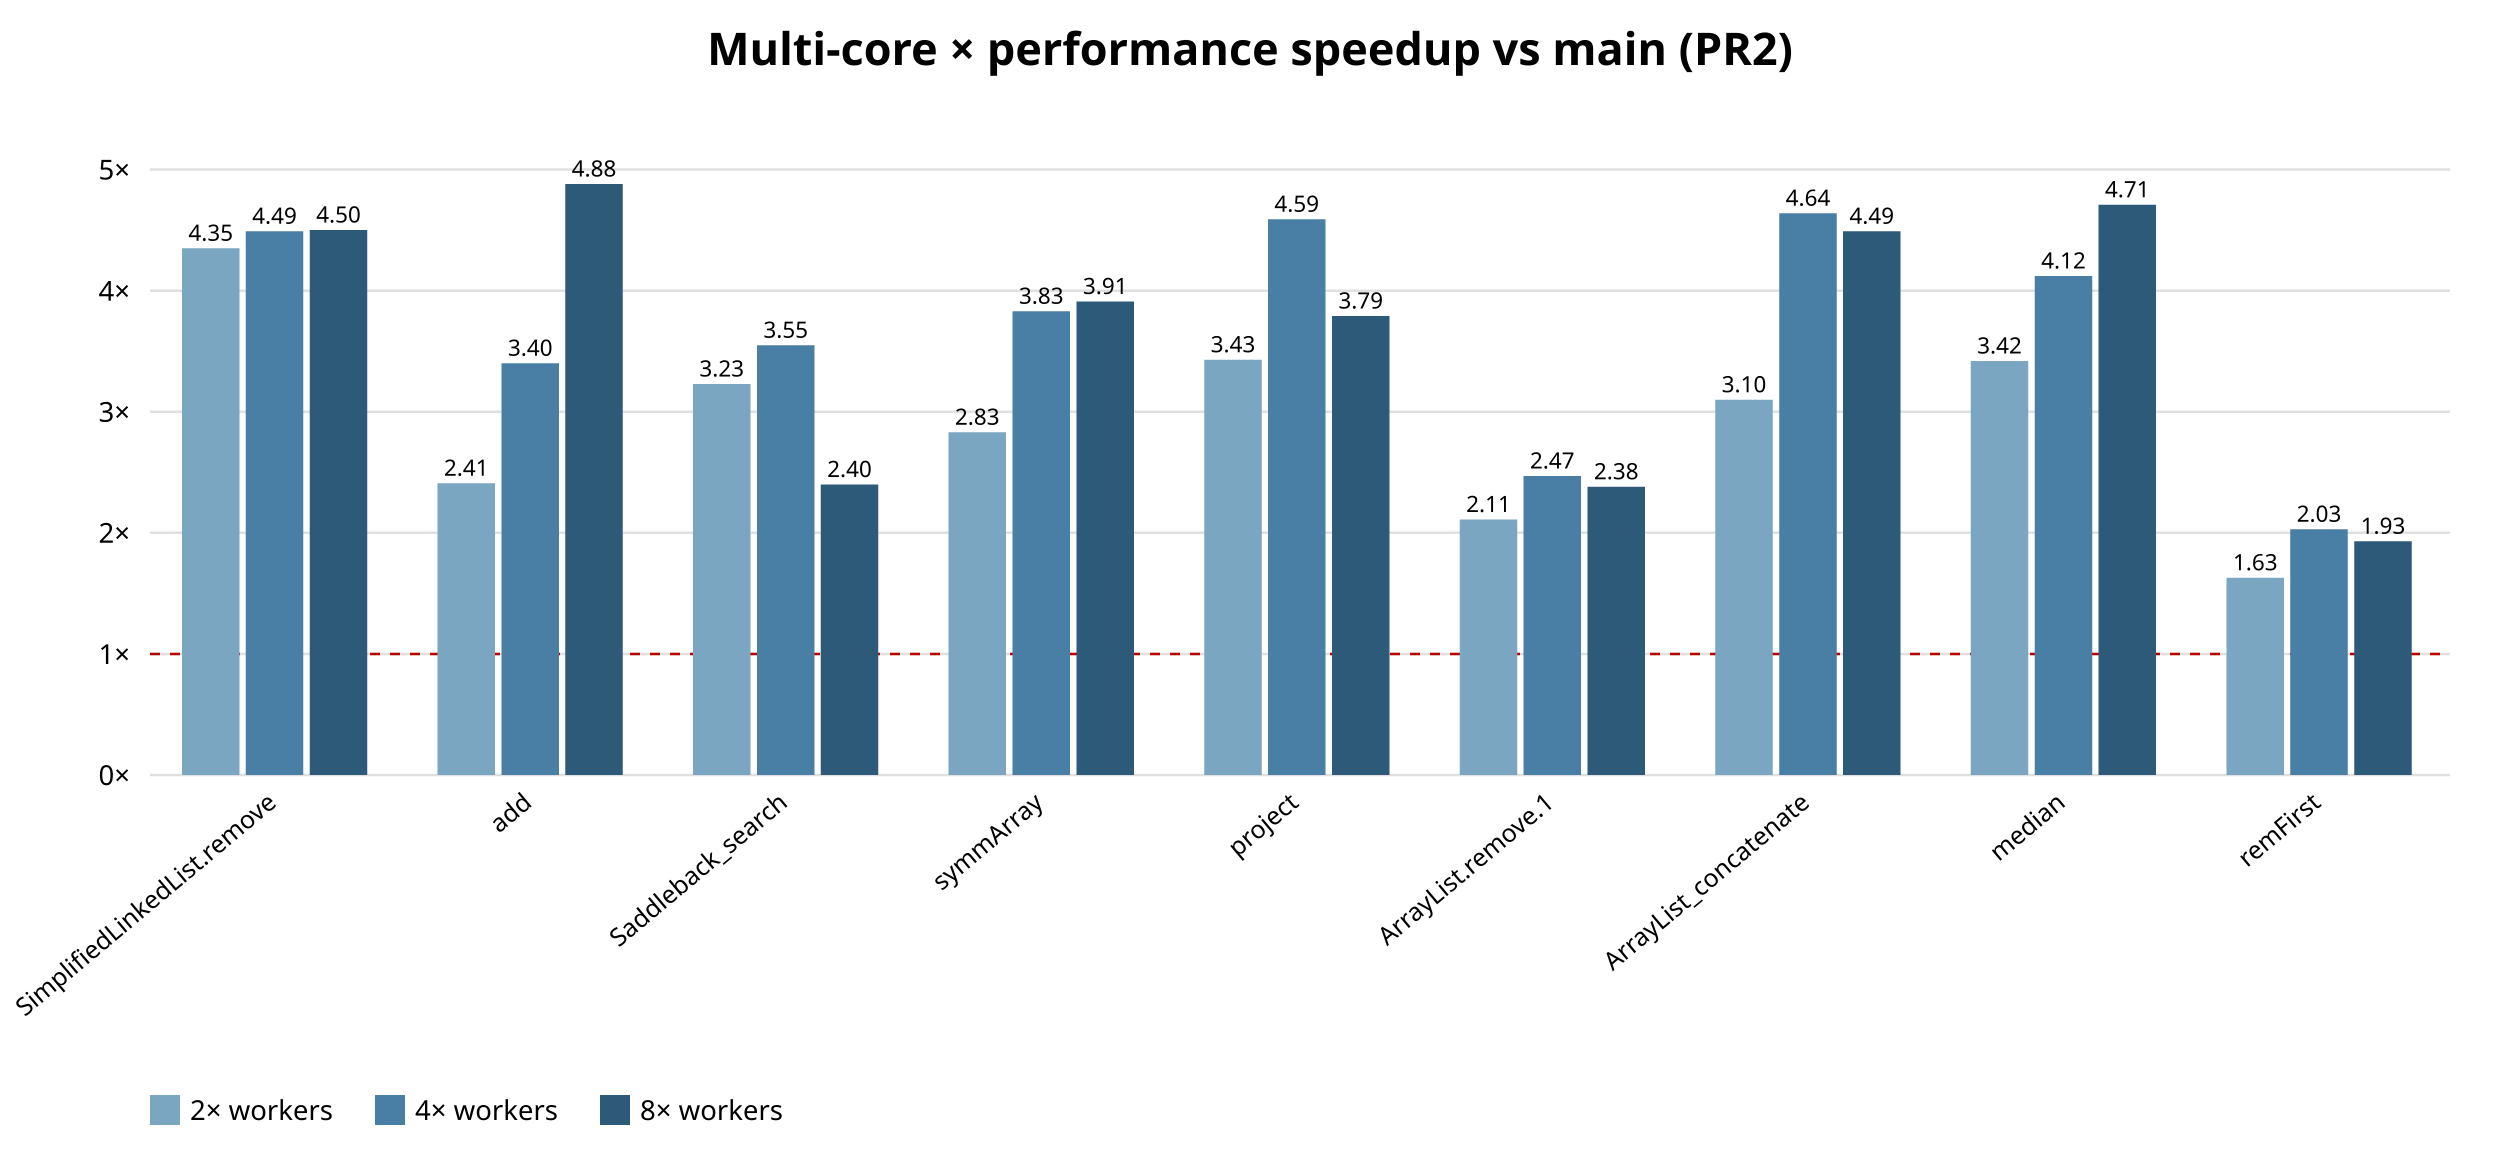
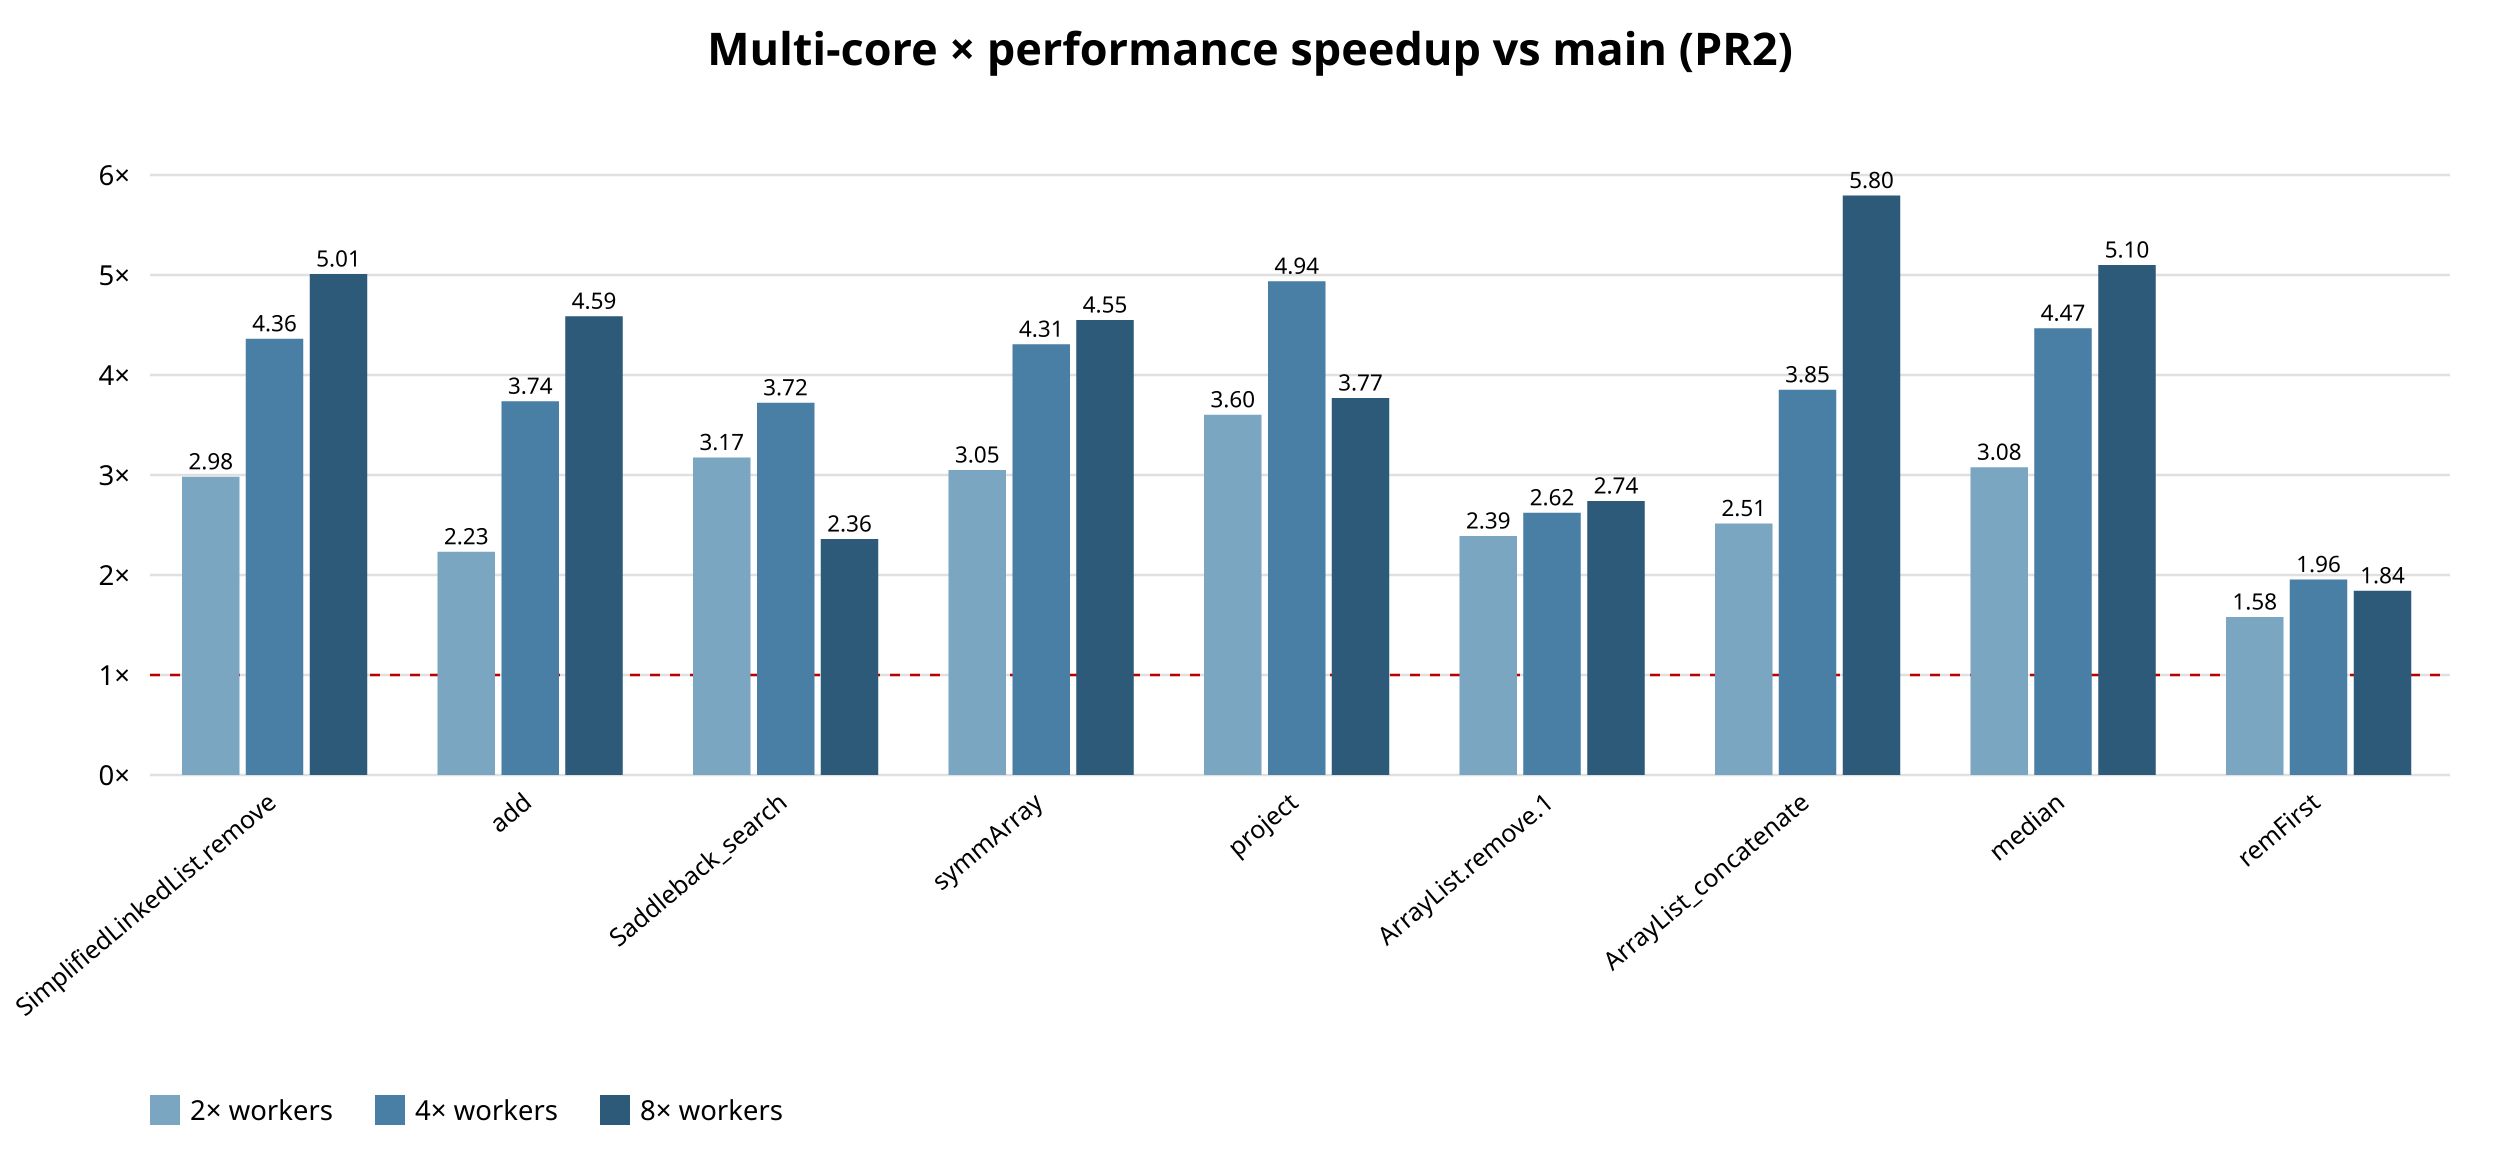
<svg xmlns="http://www.w3.org/2000/svg" viewBox="0 0 1000 460" font-family="sans-serif">
  <text x="500.0" y="26" text-anchor="middle" font-size="18" font-weight="bold">Multi-core × performance speedup vs main (PR2)</text>
  <line x1="60" y1="310.0" x2="980" y2="310.0" stroke="#e0e0e0" />
  <text x="52" y="314.0" text-anchor="end" font-size="11">0×</text>
-   <line x1="60" y1="261.6" x2="980" y2="261.6" stroke="#e0e0e0" />
-   <text x="52" y="265.6" text-anchor="end" font-size="11">1×</text>
-   <line x1="60" y1="213.1" x2="980" y2="213.1" stroke="#e0e0e0" />
-   <text x="52" y="217.1" text-anchor="end" font-size="11">2×</text>
-   <line x1="60" y1="164.7" x2="980" y2="164.7" stroke="#e0e0e0" />
-   <text x="52" y="168.7" text-anchor="end" font-size="11">3×</text>
-   <line x1="60" y1="116.3" x2="980" y2="116.3" stroke="#e0e0e0" />
-   <text x="52" y="120.3" text-anchor="end" font-size="11">4×</text>
-   <line x1="60" y1="67.8" x2="980" y2="67.8" stroke="#e0e0e0" />
-   <text x="52" y="71.8" text-anchor="end" font-size="11">5×</text>
-   <line x1="60" y1="261.6" x2="980" y2="261.6" stroke="#b00" stroke-dasharray="4" />
-   <rect x="72.8" y="99.3" width="23.0" height="210.7" fill="#7aa6c2" />
-   <text x="84.3" y="96.3" text-anchor="middle" font-size="9">4.35</text>
-   <rect x="98.3" y="92.5" width="23.0" height="217.5" fill="#4a7fa5" />
-   <text x="109.8" y="89.5" text-anchor="middle" font-size="9">4.49</text>
-   <rect x="123.9" y="92.0" width="23.0" height="218.0" fill="#2e5a7a" />
-   <text x="135.4" y="89.0" text-anchor="middle" font-size="9">4.50</text>
+   <line x1="60" y1="270.0" x2="980" y2="270.0" stroke="#e0e0e0" />
+   <text x="52" y="274.0" text-anchor="end" font-size="11">1×</text>
+   <line x1="60" y1="230.0" x2="980" y2="230.0" stroke="#e0e0e0" />
+   <text x="52" y="234.0" text-anchor="end" font-size="11">2×</text>
+   <line x1="60" y1="190.0" x2="980" y2="190.0" stroke="#e0e0e0" />
+   <text x="52" y="194.0" text-anchor="end" font-size="11">3×</text>
+   <line x1="60" y1="150.0" x2="980" y2="150.0" stroke="#e0e0e0" />
+   <text x="52" y="154.0" text-anchor="end" font-size="11">4×</text>
+   <line x1="60" y1="110.0" x2="980" y2="110.0" stroke="#e0e0e0" />
+   <text x="52" y="114.0" text-anchor="end" font-size="11">5×</text>
+   <line x1="60" y1="70.0" x2="980" y2="70.0" stroke="#e0e0e0" />
+   <text x="52" y="74.0" text-anchor="end" font-size="11">6×</text>
+   <line x1="60" y1="270.0" x2="980" y2="270.0" stroke="#b00" stroke-dasharray="4" />
+   <rect x="72.8" y="190.7" width="23.0" height="119.3" fill="#7aa6c2" />
+   <text x="84.3" y="187.7" text-anchor="middle" font-size="9">2.98</text>
+   <rect x="98.3" y="135.5" width="23.0" height="174.5" fill="#4a7fa5" />
+   <text x="109.8" y="132.5" text-anchor="middle" font-size="9">4.36</text>
+   <rect x="123.9" y="109.6" width="23.0" height="200.4" fill="#2e5a7a" />
+   <text x="135.4" y="106.6" text-anchor="middle" font-size="9">5.01</text>
  <text x="111.1" y="322.0" text-anchor="end" font-size="10" transform="rotate(-40 111.1 322.0)">SimplifiedLinkedList.remove</text>
-   <rect x="175.0" y="193.3" width="23.0" height="116.7" fill="#7aa6c2" />
-   <text x="186.5" y="190.3" text-anchor="middle" font-size="9">2.41</text>
-   <rect x="200.6" y="145.3" width="23.0" height="164.7" fill="#4a7fa5" />
-   <text x="212.1" y="142.3" text-anchor="middle" font-size="9">3.40</text>
-   <rect x="226.1" y="73.6" width="23.0" height="236.4" fill="#2e5a7a" />
-   <text x="237.6" y="70.6" text-anchor="middle" font-size="9">4.88</text>
+   <rect x="175.0" y="220.7" width="23.0" height="89.3" fill="#7aa6c2" />
+   <text x="186.5" y="217.7" text-anchor="middle" font-size="9">2.23</text>
+   <rect x="200.6" y="160.5" width="23.0" height="149.5" fill="#4a7fa5" />
+   <text x="212.1" y="157.5" text-anchor="middle" font-size="9">3.74</text>
+   <rect x="226.1" y="126.5" width="23.0" height="183.5" fill="#2e5a7a" />
+   <text x="237.6" y="123.5" text-anchor="middle" font-size="9">4.59</text>
  <text x="213.3" y="322.0" text-anchor="end" font-size="10" transform="rotate(-40 213.3 322.0)">add</text>
-   <rect x="277.2" y="153.6" width="23.0" height="156.4" fill="#7aa6c2" />
-   <text x="288.7" y="150.6" text-anchor="middle" font-size="9">3.23</text>
-   <rect x="302.8" y="138.1" width="23.0" height="171.9" fill="#4a7fa5" />
-   <text x="314.3" y="135.1" text-anchor="middle" font-size="9">3.55</text>
-   <rect x="328.3" y="193.8" width="23.0" height="116.2" fill="#2e5a7a" />
-   <text x="339.8" y="190.8" text-anchor="middle" font-size="9">2.40</text>
-   <text x="315.6" y="322.0" text-anchor="end" font-size="10" transform="rotate(-40 315.6 322.0)">Saddleback_search</text>
-   <rect x="379.4" y="172.9" width="23.0" height="137.1" fill="#7aa6c2" />
-   <text x="390.9" y="169.9" text-anchor="middle" font-size="9">2.83</text>
-   <rect x="405.0" y="124.5" width="23.0" height="185.5" fill="#4a7fa5" />
-   <text x="416.5" y="121.5" text-anchor="middle" font-size="9">3.83</text>
-   <rect x="430.6" y="120.6" width="23.0" height="189.4" fill="#2e5a7a" />
-   <text x="442.1" y="117.6" text-anchor="middle" font-size="9">3.91</text>
-   <text x="417.8" y="322.0" text-anchor="end" font-size="10" transform="rotate(-40 417.8 322.0)">symmArray</text>
-   <rect x="481.7" y="143.9" width="23.0" height="166.1" fill="#7aa6c2" />
-   <text x="493.2" y="140.9" text-anchor="middle" font-size="9">3.43</text>
-   <rect x="507.2" y="87.7" width="23.0" height="222.3" fill="#4a7fa5" />
-   <text x="518.7" y="84.7" text-anchor="middle" font-size="9">4.59</text>
-   <rect x="532.8" y="126.4" width="23.0" height="183.6" fill="#2e5a7a" />
-   <text x="544.3" y="123.4" text-anchor="middle" font-size="9">3.79</text>
-   <text x="520.0" y="322.0" text-anchor="end" font-size="10" transform="rotate(-40 520.0 322.0)">project</text>
-   <rect x="583.9" y="207.8" width="23.0" height="102.2" fill="#7aa6c2" />
-   <text x="595.4" y="204.8" text-anchor="middle" font-size="9">2.11</text>
-   <rect x="609.4" y="190.4" width="23.0" height="119.6" fill="#4a7fa5" />
-   <text x="620.9" y="187.4" text-anchor="middle" font-size="9">2.47</text>
-   <rect x="635.0" y="194.7" width="23.0" height="115.3" fill="#2e5a7a" />
-   <text x="646.5" y="191.7" text-anchor="middle" font-size="9">2.38</text>
-   <text x="622.2" y="322.0" text-anchor="end" font-size="10" transform="rotate(-40 622.2 322.0)">ArrayList.remove.1</text>
-   <rect x="686.1" y="159.9" width="23.0" height="150.1" fill="#7aa6c2" />
-   <text x="697.6" y="156.9" text-anchor="middle" font-size="9">3.10</text>
-   <rect x="711.7" y="85.3" width="23.0" height="224.7" fill="#4a7fa5" />
-   <text x="723.2" y="82.3" text-anchor="middle" font-size="9">4.64</text>
-   <rect x="737.2" y="92.5" width="23.0" height="217.5" fill="#2e5a7a" />
-   <text x="748.7" y="89.5" text-anchor="middle" font-size="9">4.49</text>
-   <text x="724.4" y="322.0" text-anchor="end" font-size="10" transform="rotate(-40 724.4 322.0)">ArrayList_concatenate</text>
-   <rect x="788.3" y="144.4" width="23.0" height="165.6" fill="#7aa6c2" />
-   <text x="799.8" y="141.4" text-anchor="middle" font-size="9">3.42</text>
-   <rect x="813.9" y="110.4" width="23.0" height="199.6" fill="#4a7fa5" />
-   <text x="825.4" y="107.4" text-anchor="middle" font-size="9">4.12</text>
-   <rect x="839.4" y="81.9" width="23.0" height="228.1" fill="#2e5a7a" />
-   <text x="850.9" y="78.9" text-anchor="middle" font-size="9">4.71</text>
-   <text x="826.7" y="322.0" text-anchor="end" font-size="10" transform="rotate(-40 826.7 322.0)">median</text>
-   <rect x="890.6" y="231.1" width="23.0" height="78.9" fill="#7aa6c2" />
-   <text x="902.1" y="228.1" text-anchor="middle" font-size="9">1.63</text>
-   <rect x="916.1" y="211.7" width="23.0" height="98.3" fill="#4a7fa5" />
-   <text x="927.6" y="208.7" text-anchor="middle" font-size="9">2.03</text>
-   <rect x="941.7" y="216.5" width="23.0" height="93.5" fill="#2e5a7a" />
-   <text x="953.2" y="213.5" text-anchor="middle" font-size="9">1.93</text>
-   <text x="928.9" y="322.0" text-anchor="end" font-size="10" transform="rotate(-40 928.9 322.0)">remFirst</text>
+   <rect x="277.2" y="183.0" width="23.0" height="127.0" fill="#7aa6c2" />
+   <text x="288.7" y="180.0" text-anchor="middle" font-size="9">3.17</text>
+   <rect x="302.8" y="161.1" width="23.0" height="148.9" fill="#4a7fa5" />
+   <text x="314.2" y="158.1" text-anchor="middle" font-size="9">3.72</text>
+   <rect x="328.3" y="215.6" width="23.0" height="94.4" fill="#2e5a7a" />
+   <text x="339.8" y="212.6" text-anchor="middle" font-size="9">2.36</text>
+   <text x="315.5" y="322.0" text-anchor="end" font-size="10" transform="rotate(-40 315.5 322.0)">Saddleback_search</text>
+   <rect x="379.4" y="188.0" width="23.0" height="122.0" fill="#7aa6c2" />
+   <text x="390.9" y="185.0" text-anchor="middle" font-size="9">3.05</text>
+   <rect x="405.0" y="137.7" width="23.0" height="172.3" fill="#4a7fa5" />
+   <text x="416.5" y="134.7" text-anchor="middle" font-size="9">4.31</text>
+   <rect x="430.5" y="128.0" width="23.0" height="182.0" fill="#2e5a7a" />
+   <text x="442.0" y="125.0" text-anchor="middle" font-size="9">4.55</text>
+   <text x="417.7" y="322.0" text-anchor="end" font-size="10" transform="rotate(-40 417.7 322.0)">symmArray</text>
+   <rect x="481.6" y="165.9" width="23.0" height="144.1" fill="#7aa6c2" />
+   <text x="493.1" y="162.9" text-anchor="middle" font-size="9">3.60</text>
+   <rect x="507.2" y="112.5" width="23.0" height="197.5" fill="#4a7fa5" />
+   <text x="518.7" y="109.5" text-anchor="middle" font-size="9">4.94</text>
+   <rect x="532.7" y="159.2" width="23.0" height="150.8" fill="#2e5a7a" />
+   <text x="544.2" y="156.2" text-anchor="middle" font-size="9">3.77</text>
+   <text x="519.9" y="322.0" text-anchor="end" font-size="10" transform="rotate(-40 519.9 322.0)">project</text>
+   <rect x="583.8" y="214.4" width="23.0" height="95.6" fill="#7aa6c2" />
+   <text x="595.3" y="211.4" text-anchor="middle" font-size="9">2.39</text>
+   <rect x="609.3" y="205.1" width="23.0" height="104.9" fill="#4a7fa5" />
+   <text x="620.8" y="202.1" text-anchor="middle" font-size="9">2.62</text>
+   <rect x="634.9" y="200.4" width="23.0" height="109.6" fill="#2e5a7a" />
+   <text x="646.4" y="197.4" text-anchor="middle" font-size="9">2.74</text>
+   <text x="622.1" y="322.0" text-anchor="end" font-size="10" transform="rotate(-40 622.1 322.0)">ArrayList.remove.1</text>
+   <rect x="686.0" y="209.4" width="23.0" height="100.6" fill="#7aa6c2" />
+   <text x="697.5" y="206.4" text-anchor="middle" font-size="9">2.51</text>
+   <rect x="711.5" y="155.9" width="23.0" height="154.1" fill="#4a7fa5" />
+   <text x="723.0" y="152.9" text-anchor="middle" font-size="9">3.85</text>
+   <rect x="737.1" y="78.2" width="23.0" height="231.8" fill="#2e5a7a" />
+   <text x="748.6" y="75.2" text-anchor="middle" font-size="9">5.80</text>
+   <text x="724.3" y="322.0" text-anchor="end" font-size="10" transform="rotate(-40 724.3 322.0)">ArrayList_concatenate</text>
+   <rect x="788.2" y="186.9" width="23.0" height="123.1" fill="#7aa6c2" />
+   <text x="799.7" y="183.9" text-anchor="middle" font-size="9">3.08</text>
+   <rect x="813.7" y="131.3" width="23.0" height="178.7" fill="#4a7fa5" />
+   <text x="825.2" y="128.3" text-anchor="middle" font-size="9">4.47</text>
+   <rect x="839.3" y="106.0" width="23.0" height="204.0" fill="#2e5a7a" />
+   <text x="850.8" y="103.0" text-anchor="middle" font-size="9">5.10</text>
+   <text x="826.5" y="322.0" text-anchor="end" font-size="10" transform="rotate(-40 826.5 322.0)">median</text>
+   <rect x="890.4" y="246.8" width="23.0" height="63.2" fill="#7aa6c2" />
+   <text x="901.9" y="243.8" text-anchor="middle" font-size="9">1.58</text>
+   <rect x="915.9" y="231.8" width="23.0" height="78.2" fill="#4a7fa5" />
+   <text x="927.4" y="228.8" text-anchor="middle" font-size="9">1.96</text>
+   <rect x="941.5" y="236.3" width="23.0" height="73.7" fill="#2e5a7a" />
+   <text x="953.0" y="233.3" text-anchor="middle" font-size="9">1.84</text>
+   <text x="928.7" y="322.0" text-anchor="end" font-size="10" transform="rotate(-40 928.7 322.0)">remFirst</text>
  <rect x="60" y="438" width="12" height="12" fill="#7aa6c2" />
  <text x="76" y="448" font-size="11">2× workers</text>
  <rect x="150" y="438" width="12" height="12" fill="#4a7fa5" />
  <text x="166" y="448" font-size="11">4× workers</text>
  <rect x="240" y="438" width="12" height="12" fill="#2e5a7a" />
  <text x="256" y="448" font-size="11">8× workers</text>
</svg>
